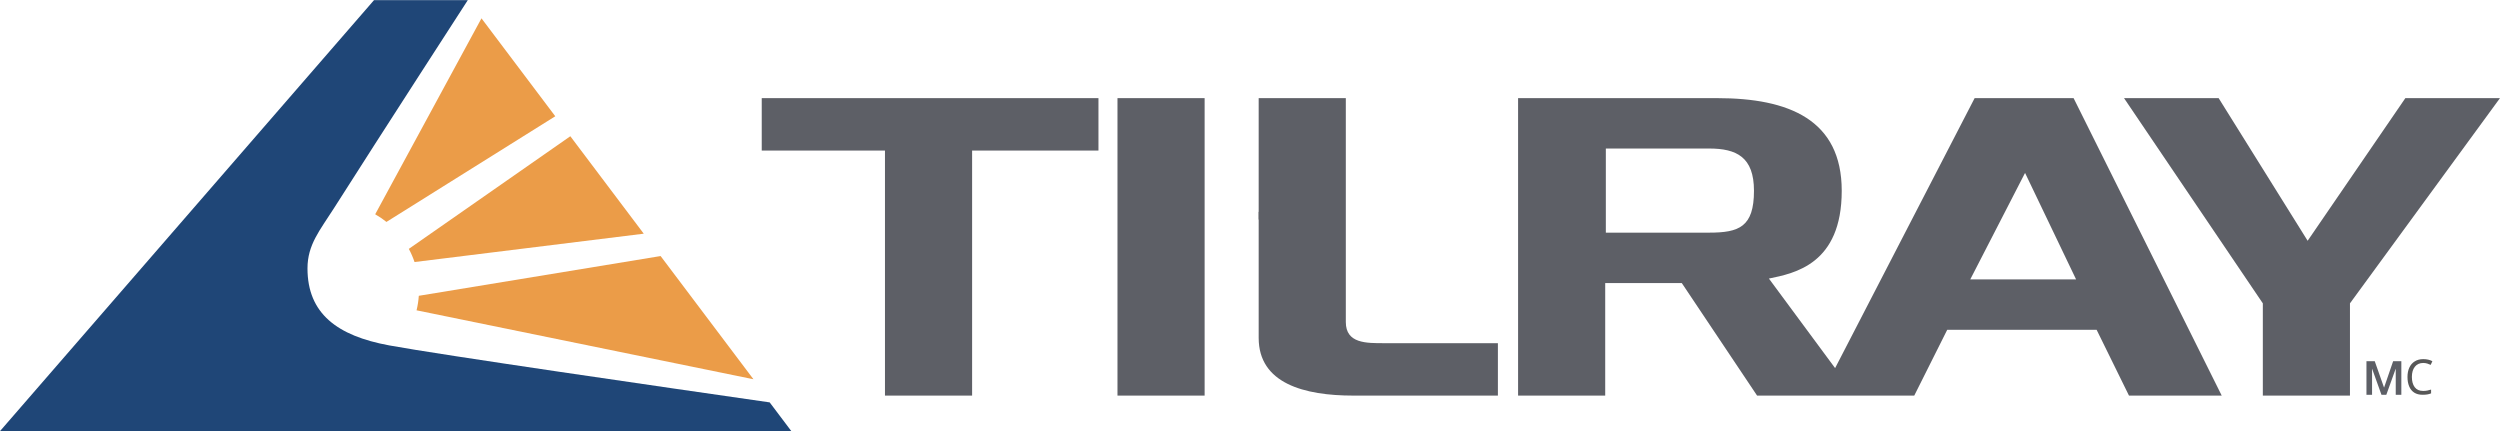
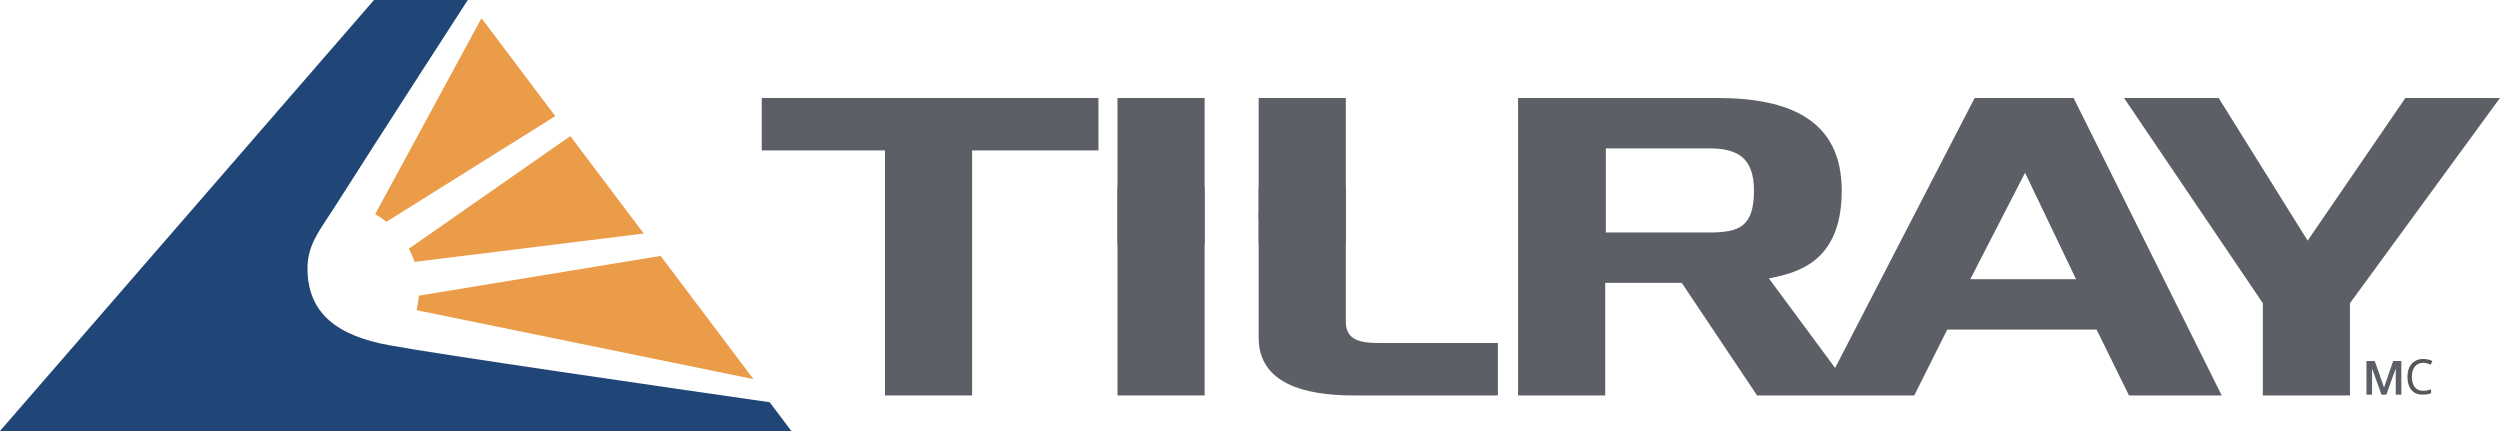
- <svg xmlns="http://www.w3.org/2000/svg" xmlns:xlink="http://www.w3.org/1999/xlink" version="1.1" id="svg2" x="0px" y="0px" viewBox="111 325.1 835 143.9" style="enable-background:new 111 325.1 835 143.9;" xml:space="preserve">
+ <svg xmlns="http://www.w3.org/2000/svg" xmlns:xlink="http://www.w3.org/1999/xlink" version="1.0" id="Layer_1" x="0px" y="0px" viewBox="0 0 835 143.9" style="enable-background:new 0 0 835 143.9;" xml:space="preserve">
  <style type="text/css">
- 	.st0{fill:#5D5F66;}
- 	.st1{fill:#EB9C48;}
- 	.st2{fill:#1F4677;}
- 	.st3{fill:#575757;}
- 	.st4{font-family:'Gadugi-Bold';}
- 	.st5{font-size:16.213px;}
- 	.st6{clip-path:url(#SVGID_2_);}
+ 	.st1{fill:#5D5F66;}
+ 	.st2{fill:#EB9C48;}
+ 	.st3{fill:#1F4677;}
+ 	.st4{fill:#575757;}
+ 	.st5{font-family:'Gadugi-Bold';}
+ 	.st6{font-size:16.213px;}
	.st7{clip-path:url(#SVGID_4_);}
+ 	.st8{clip-path:url(#SVGID_6_);}
</style>
  <g id="g10" transform="matrix(1.333333,0,0,-1.333333,0,143.9467)">
    <g id="g12" transform="scale(0.1)">
      <g id="g10_2_" transform="matrix(1.333333,0,0,-1.333333,0,143.9467)">
        <g id="g12_2_" transform="scale(0.1)">
          <g>
-             <g id="g16_2_">
-               <path id="path22_2_" class="st0" d="M20554.8,13113.2h6326.3v984.9h-2373.8v4603.7h-1637.2v-4603.7h-2315.3V13113.2" />
-               <path id="path24_2_" class="st0" d="M27238.4,18701.8h1637.2v-5588.6h-1637.2V18701.8z" />
-               <path id="path26_2_" class="st0" d="M29891.1,13113.2h1637.2v4206.7c0,404.6,385.9,397,724.9,397h2132.3v984.9h-2717        c-923.8,0-1777.4-229-1777.4-1084.1V13113.2" />
-               <path id="path28_2_" class="st0" d="M43260.3,16518.3l1029.1-2000.3l958.7,2000.3        C45248.1,16518.3,43260.3,16518.3,43260.3,16518.3z M38354.6,15640.3h-1941.1v-1580.4h1941.1c514.7,0,841.9,160.4,841.9,794.1        C39196.5,15533.4,38915.9,15640.3,38354.6,15640.3z M45201.5,13113.2h-1859.3l-2621.4,5072.1L39477.1,16503        c479.5-99.2,1368.2-267.2,1368.2-1649c0-1336.1-994.1-1740.8-2338.6-1740.8h-3742v5588.6h1637V16587H37840l1415,2114.8h2952.8        l619.6-1236.7h2806.5l608.1,1236.7h1742.3L45201.5,13113.2" />
-               <path id="path30_2_" class="st0" d="M47926.4,13113.2l1672.2,2679.8l1835.8-2679.8h1777.4l-2818.1,3855.6v1733h-1637v-1733        L46149,13113.3L47926.4,13113.2" />
-               <path id="path32_2_" class="st1" d="M13503.9,15438.9l3172.1-1985.1l-1386.5-1840l-1996.8,3681.4        C13366.6,15337.2,13437.1,15385.3,13503.9,15438.9" />
-               <path id="path34_2_" class="st1" d="M14031.8,16192.5l4306.5-532.7L16958.7,13829l-3034.2,2116.2        C13967.3,16024.8,14003.1,16107.4,14031.8,16192.5" />
-               <path id="path36_2_" class="st1" d="M14069.8,17099.6l6329.5,1295.2L18655,16080l-4542.9,746.8        C14105.7,16919.5,14091.5,17010.7,14069.8,17099.6" />
-               <path id="path38_2_" class="st2" d="M20704.2,18829.3c-1950.6-280.3-6188.8-893.8-7148.7-1070.8        c-977-180.1-1534.8-598.4-1534.8-1446.1c0-447.7,232.7-714.6,497.5-1131.3c890-1400.3,2514.2-3908.6,2514.2-3908.6h-1762.1        l-7026.6,8096.8h14867.4L20704.2,18829.3" />
-               <path id="path42_2_" class="st0" d="M50703.5,18055.1h155.7l174.2,494.5h1.8l169.8-494.5h154v631.6h-105.3v-487.4h-1.8        l-175.1,487.4h-91.1l-175.2-487.4h-1.7v487.4h-105.2v-631.6" />
-               <text transform="matrix(53.3435 0 0 56.25 51421.93 18677.43)" class="st3 st4 st5">C</text>
+             <defs>
+               <rect id="SVGID_1_" x="23065" y="-3040.7" width="834.9" height="143.9" />
+             </defs>
+             <clipPath id="SVGID_2_">
+               <use xlink:href="#SVGID_1_" style="overflow:visible;" />
+             </clipPath>
+             <g id="g16_2_" class="st0">
+               <path id="path22_2_" class="st1" d="M14311.1-5176.5h6326.3v984.9h-2373.8V412.1h-1637.2v-4603.7h-2315.3L14311.1-5176.5" />
+               <path id="path24_2_" class="st1" d="M20994.7,412.1h1637.2v-5588.6h-1637.2V412.1z" />
+               <path id="path26_2_" class="st1" d="M23647.4-5176.5h1637.2v4206.7c0,404.6,385.9,397,724.9,397h2132.3v984.9h-2717        c-923.8,0-1777.4-229-1777.4-1084.1V-5176.5" />
+               <path id="path28_2_" class="st1" d="M37016.6-1771.4l1029.1-2000.3l958.7,2000.3H37016.6z M32110.9-2649.4h-1941.1v-1580.4        h1941.1c514.7,0,841.9,160.4,841.9,794.1C32952.8-2756.3,32672.2-2649.4,32110.9-2649.4z M38957.8-5176.5h-1859.3        L34477.1-104.4l-1243.7-1682.3c479.5-99.2,1368.2-267.2,1368.2-1649c0-1336.1-994.1-1740.8-2338.6-1740.8h-3742V412.1h1637        v-2114.8h1438.3l1415,2114.8h2952.8l619.6-1236.7h2806.5l608.1,1236.7h1742.3L38957.8-5176.5" />
+               <path id="path30_2_" class="st1" d="M41682.7-5176.5l1672.2,2679.8l1835.8-2679.8h1777.4L44150-1320.9v1733h-1637v-1733        l-2607.7-3855.5H41682.7" />
+               <path id="path32_2_" class="st2" d="M7260.2-2850.8l3172.1-1985.1L9045.8-6675.9L7049-2994.5        C7122.9-2952.5,7193.4-2904.4,7260.2-2850.8" />
+               <path id="path34_2_" class="st2" d="M7788.1-2097.2l4306.5-532.7L10715-4460.7L7680.8-2344.5        C7723.6-2264.9,7759.4-2182.3,7788.1-2097.2" />
+               <path id="path36_2_" class="st2" d="M7826.1-1190.1l6329.5,1295.2l-1744.3-2314.8l-4542.9,746.8        C7862-1370.2,7847.8-1279,7826.1-1190.1" />
+               <path id="path38_2_" class="st3" d="M14460.5,539.6C12509.9,259.3,8271.7-354.2,7311.8-531.2        c-977-180.1-1534.8-598.4-1534.8-1446.1c0-447.7,232.7-714.6,497.5-1131.3c890-1400.3,2514.2-3908.6,2514.2-3908.6H7026.6        L0,1079.6h14867.4L14460.5,539.6" />
+               <path id="path42_2_" class="st1" d="M44459.8-234.6h155.7l174.2,494.5h1.8l169.8-494.5h154V397H45010V-90.4h-1.8L44833.1,397        h-91.1l-175.2-487.4h-1.7V397h-105.2V-234.6" />
+               <text transform="matrix(53.3435 0 0 56.25 45178.164 387.7694)" class="st4 st5 st6">C</text>
            </g>
          </g>
        </g>
      </g>
      <g id="g10_1_" transform="matrix(1.333333,0,0,-1.333333,0,143.9467)">
        <g id="g12_1_" transform="scale(0.1)">
          <g>
-             <g>
-               <defs>
-                 <rect id="SVGID_1_" x="29718.7" y="15319.6" width="14.8" height="2.6" />
-               </defs>
-               <clipPath id="SVGID_2_">
-                 <use xlink:href="#SVGID_1_" style="overflow:visible;" />
-               </clipPath>
-               <g id="g16_1_" class="st6">
-                 <path id="path22_1_" class="st0" d="M20554.8,13113.2h6326.3v984.9h-2373.8v4603.7h-1637.2v-4603.7h-2315.3V13113.2" />
-                 <path id="path24_1_" class="st0" d="M27238.4,18701.8h1637.2v-5588.6h-1637.2V18701.8z" />
-                 <path id="path26_1_" class="st0" d="M29891.1,13113.2h1637.2v4206.7c0,404.6,385.9,397,724.9,397h2132.3v984.9h-2717         c-923.8,0-1777.4-229-1777.4-1084.1V13113.2" />
-                 <path id="path28_1_" class="st0" d="M43260.3,16518.3l1029.1-2000.3l958.7,2000.3         C45248.1,16518.3,43260.3,16518.3,43260.3,16518.3z M38354.6,15640.3h-1941.1v-1580.4h1941.1         c514.7,0,841.9,160.4,841.9,794.1C39196.5,15533.4,38915.9,15640.3,38354.6,15640.3z M45201.5,13113.2h-1859.3         l-2621.4,5072.1L39477.1,16503c479.5-99.2,1368.2-267.2,1368.2-1649c0-1336.1-994.1-1740.8-2338.6-1740.8h-3742v5588.6h1637         V16587H37840l1415,2114.8h2952.8l619.6-1236.7h2806.5l608.1,1236.7h1742.3L45201.5,13113.2" />
-                 <path id="path30_1_" class="st0" d="M47926.4,13113.2l1672.2,2679.8l1835.8-2679.8h1777.4l-2818.1,3855.6v1733h-1637v-1733         L46149,13113.3L47926.4,13113.2" />
-                 <path id="path32_1_" class="st1" d="M13503.9,15438.9l3172.1-1985.1l-1386.5-1840l-1996.8,3681.4         C13366.6,15337.2,13437.1,15385.3,13503.9,15438.9" />
-                 <path id="path34_1_" class="st1" d="M14031.8,16192.5l4306.5-532.7L16958.7,13829l-3034.2,2116.2         C13967.3,16024.8,14003.1,16107.4,14031.8,16192.5" />
-                 <path id="path36_1_" class="st1" d="M14069.8,17099.6l6329.5,1295.2L18655,16080l-4542.9,746.8         C14105.7,16919.5,14091.5,17010.7,14069.8,17099.6" />
-                 <path id="path38_1_" class="st2" d="M20704.2,18829.3c-1950.6-280.3-6188.8-893.8-7148.7-1070.8         c-977-180.1-1534.8-598.4-1534.8-1446.1c0-447.7,232.7-714.6,497.5-1131.3c890-1400.3,2514.2-3908.6,2514.2-3908.6h-1762.1         l-7026.6,8096.8h14867.4L20704.2,18829.3" />
-                 <path id="path42_1_" class="st0" d="M50703.5,18055.1h155.7l174.2,494.5h1.8l169.8-494.5h154v631.6h-105.3v-487.4h-1.8         l-175.1,487.4h-91.1l-175.2-487.4h-1.7v487.4h-105.2v-631.6" />
-                 <text transform="matrix(53.3435 0 0 56.25 51421.93 18677.43)" class="st3 st4 st5">C</text>
-               </g>
+             <defs>
+               <rect id="SVGID_3_" x="23065" y="-3040.7" width="834.9" height="143.9" />
+             </defs>
+             <clipPath id="SVGID_4_">
+               <use xlink:href="#SVGID_3_" style="overflow:visible;" />
+             </clipPath>
+             <g id="g16_1_" class="st7">
+               <path id="path22_1_" class="st1" d="M14311.1-5176.5h6326.3v984.9h-2373.8V412.1h-1637.2v-4603.7h-2315.3L14311.1-5176.5" />
+               <path id="path24_1_" class="st1" d="M20994.7,412.1h1637.2v-5588.6h-1637.2V412.1z" />
+               <path id="path26_1_" class="st1" d="M23647.4-5176.5h1637.2v4206.7c0,404.6,385.9,397,724.9,397h2132.3v984.9h-2717        c-923.8,0-1777.4-229-1777.4-1084.1V-5176.5" />
+               <path id="path28_1_" class="st1" d="M37016.6-1771.4l1029.1-2000.3l958.7,2000.3H37016.6z M32110.9-2649.4h-1941.1v-1580.4        h1941.1c514.7,0,841.9,160.4,841.9,794.1C32952.8-2756.3,32672.2-2649.4,32110.9-2649.4z M38957.8-5176.5h-1859.3        L34477.1-104.4l-1243.7-1682.3c479.5-99.2,1368.2-267.2,1368.2-1649c0-1336.1-994.1-1740.8-2338.6-1740.8h-3742V412.1h1637        v-2114.8h1438.3l1415,2114.8h2952.8l619.6-1236.7h2806.5l608.1,1236.7h1742.3L38957.8-5176.5" />
+               <path id="path30_1_" class="st1" d="M41682.7-5176.5l1672.2,2679.8l1835.8-2679.8h1777.4L44150-1320.9v1733h-1637v-1733        l-2607.7-3855.5H41682.7" />
+               <path id="path32_1_" class="st2" d="M7260.2-2850.8l3172.1-1985.1L9045.8-6675.9L7049-2994.5        C7122.9-2952.5,7193.4-2904.4,7260.2-2850.8" />
+               <path id="path34_1_" class="st2" d="M7788.1-2097.2l4306.5-532.7L10715-4460.7L7680.8-2344.5        C7723.6-2264.9,7759.4-2182.3,7788.1-2097.2" />
+               <path id="path36_1_" class="st2" d="M7826.1-1190.1l6329.5,1295.2l-1744.3-2314.8l-4542.9,746.8        C7862-1370.2,7847.8-1279,7826.1-1190.1" />
+               <path id="path38_1_" class="st3" d="M14460.5,539.6C12509.9,259.3,8271.7-354.2,7311.8-531.2        c-977-180.1-1534.8-598.4-1534.8-1446.1c0-447.7,232.7-714.6,497.5-1131.3c890-1400.3,2514.2-3908.6,2514.2-3908.6H7026.6        L0,1079.6h14867.4L14460.5,539.6" />
+               <path id="path42_1_" class="st1" d="M44459.8-234.6h155.7l174.2,494.5h1.8l169.8-494.5h154V397H45010V-90.4h-1.8L44833.1,397        h-91.1l-175.2-487.4h-1.7V397h-105.2V-234.6" />
+               <text transform="matrix(53.3435 0 0 56.25 45178.164 387.7694)" class="st4 st5 st6">C</text>
            </g>
          </g>
        </g>
      </g>
      <g>
-         <g>
-           <defs>
-             <rect id="SVGID_3_" x="3907.8" y="-1908.5" width="111.3" height="19.2" />
-           </defs>
-           <clipPath id="SVGID_4_">
-             <use xlink:href="#SVGID_3_" style="overflow:visible;" />
-           </clipPath>
-           <g id="g16" class="st7">
-             <path id="path22" class="st0" d="M2740.6-1604.4h843.5v-131.3h-316.5v-613.9h-218.3v613.8h-308.7V-1604.4" />
-             <path id="path24" class="st0" d="M3631.8-2349.6h218.3v745.1h-218.3V-2349.6z" />
-             <path id="path26" class="st0" d="M3985.5-1604.4h218.3v-560.9c0-53.9,51.4-52.9,96.7-52.9h284.3v-131.4h-362.3       c-123.2,0-237,30.5-237,144.5V-1604.4" />
-             <path id="path28" class="st0" d="M5768.1-2058.4l137.2,266.7l127.8-266.7H5768.1z M5114-1941.4h-258.8v210.8H5114       c68.6,0,112.3-21.4,112.3-105.9C5226.2-1927.1,5188.8-1941.4,5114-1941.4z M6026.9-1604.4H5779l-349.5-676.3l-165.8,224.3       c63.9,13.2,182.4,35.6,182.4,219.9c0,178.1-132.5,232.1-311.8,232.1h-498.9v-745.2h218.3v282h191.8l188.7-282h393.7l82.6,164.9       h374.2l80.9-164.9h232.3L6026.9-1604.4" />
-             <path id="path30" class="st0" d="M6390.2-1604.4l223-357.3l244.8,357.3h237l-375.8-514.1v-231.1h-218.3v231.1l-347.7,514.1       L6390.2-1604.4" />
-             <path id="path32" class="st1" d="M1800.5-1914.5l423,264.7l-184.9,245.3l-266.2-490.8C1782.2-1901,1791.6-1907.4,1800.5-1914.5       " />
-             <path id="path34" class="st1" d="M1870.9-2015l574.2,71l-183.9,244.1l-404.6-282.2C1862.3-1992.6,1867.1-2003.6,1870.9-2015" />
-             <path id="path36" class="st1" d="M1876-2135.9l843.9-172.7L2487.3-2000l-605.7-99.6C1880.8-2111.9,1878.9-2124.1,1876-2135.9" />
-             <path id="path38" class="st2" d="M2760.6-2366.6c-260.1,37.4-825.2,119.2-953.2,142.8c-130.3,24-204.6,79.8-204.6,192.8       c0,59.7,31,95.3,66.3,150.8c118.7,186.7,335.2,521.1,335.2,521.1h-234.9L832.5-2438.6h1982.3L2760.6-2366.6" />
-             <path id="path42" class="st0" d="M6760.5-2263.3h20.8l23.2-65.9h0.2l22.6,65.9h20.5v-84.2h-14v65h-0.2l-23.4-65h-12.1l-23.4,65       h-0.2v-65h-14V-2263.3" />
-             <g>
-               <path class="st3" d="M6923.4-2343.3c-5.9-3-13.6-4.5-23.1-4.5c-12.4,0-22.1,3.8-29.2,11.5s-10.6,17.9-10.6,30.7        c0,13.6,4,24.7,12,33.1c8,8.5,18.3,12.7,31,12.7c7.9,0,14.5-1.1,19.9-3.1v-18.5c-5.4,3.4-11.6,5.1-18.5,5.1        c-7.6,0-13.7-2.5-18.4-7.5c-4.7-5-7-11.8-7-20.4c0-8.2,2.2-14.8,6.6-19.7c4.4-4.9,10.3-7.3,17.7-7.3c7.1,0,13.6,1.8,19.5,5.5        v-17.6H6923.4z" />
-             </g>
+         <defs>
+           <rect id="SVGID_5_" x="2713.5" y="467.8" width="834.9" height="143.9" />
+         </defs>
+         <clipPath id="SVGID_6_">
+           <use xlink:href="#SVGID_5_" style="overflow:visible;" />
+         </clipPath>
+         <g id="g16" class="st8">
+           <path id="path22" class="st1" d="M1908.1,834.2h843.5V702.9h-316.5V89h-218.3v613.8h-308.7L1908.1,834.2" />
+           <path id="path24" class="st1" d="M2799.3,89h218.3v745.1h-218.3V89z" />
+           <path id="path26" class="st1" d="M3153,834.2h218.3V273.3c0-53.9,51.4-52.9,96.7-52.9h284.3V89H3390      c-123.2,0-237,30.5-237,144.5V834.2" />
+           <path id="path28" class="st1" d="M4935.6,380.2l137.2,266.7l127.8-266.7H4935.6z M4281.5,497.2h-258.8V708h258.8      c68.6,0,112.3-21.4,112.3-105.9C4393.7,511.5,4356.3,497.2,4281.5,497.2z M5194.4,834.2h-247.9L4597,157.9l-165.8,224.3      c63.9,13.2,182.4,35.6,182.4,219.9c0,178.1-132.5,232.1-311.8,232.1h-498.9V89h218.3v282h191.8l188.7-282h393.7l82.6,164.9      h374.2L5333.1,89h232.3L5194.4,834.2" />
+           <path id="path30" class="st1" d="M5557.7,834.2l223-357.3l244.8,357.3h237l-375.8-514.1V89h-218.3v231.1l-347.7,514.1H5557.7" />
+           <path id="path32" class="st2" d="M968,524.1L1391,788.8l-184.9,245.3L939.9,543.3C949.7,537.6,959.1,531.2,968,524.1" />
+           <path id="path34" class="st2" d="M1038.4,423.6l574.2,71l-183.9,244.1l-404.6-282.2C1029.8,446,1034.6,435,1038.4,423.6" />
+           <path id="path36" class="st2" d="M1043.5,302.7L1887.4,130l-232.6,308.6L1049.1,339C1048.3,326.7,1046.4,314.5,1043.5,302.7" />
+           <path id="path38" class="st3" d="M1928.1,72c-260.1,37.4-825.2,119.2-953.2,142.8c-130.3,24-204.6,79.8-204.6,192.8      c0,59.7,31,95.3,66.3,150.8c118.7,186.7,335.2,521.1,335.2,521.1H936.9L0,0h1982.3L1928.1,72" />
+           <path id="path42" class="st1" d="M5928,175.3h20.8l23.2-65.9h0.2l22.6,65.9h20.5V91.1h-14v65h-0.2l-23.4-65h-12.1l-23.4,65h-0.2      v-65h-14V175.3" />
+           <g>
+             <path class="st4" d="M6090.9,95.3c-5.9-3-13.6-4.5-23.1-4.5c-12.4,0-22.1,3.8-29.2,11.5c-7.1,7.7-10.6,17.9-10.6,30.7       c0,13.6,4,24.7,12,33.1c8,8.5,18.3,12.7,31,12.7c7.9,0,14.5-1.1,19.9-3.1v-18.5c-5.4,3.4-11.6,5.1-18.5,5.1       c-7.6,0-13.7-2.5-18.4-7.5c-4.7-5-7-11.8-7-20.4c0-8.2,2.2-14.8,6.6-19.7c4.4-4.9,10.3-7.3,17.7-7.3c7.1,0,13.6,1.8,19.5,5.5       V95.3z" />
          </g>
        </g>
      </g>
    </g>
  </g>
</svg>
